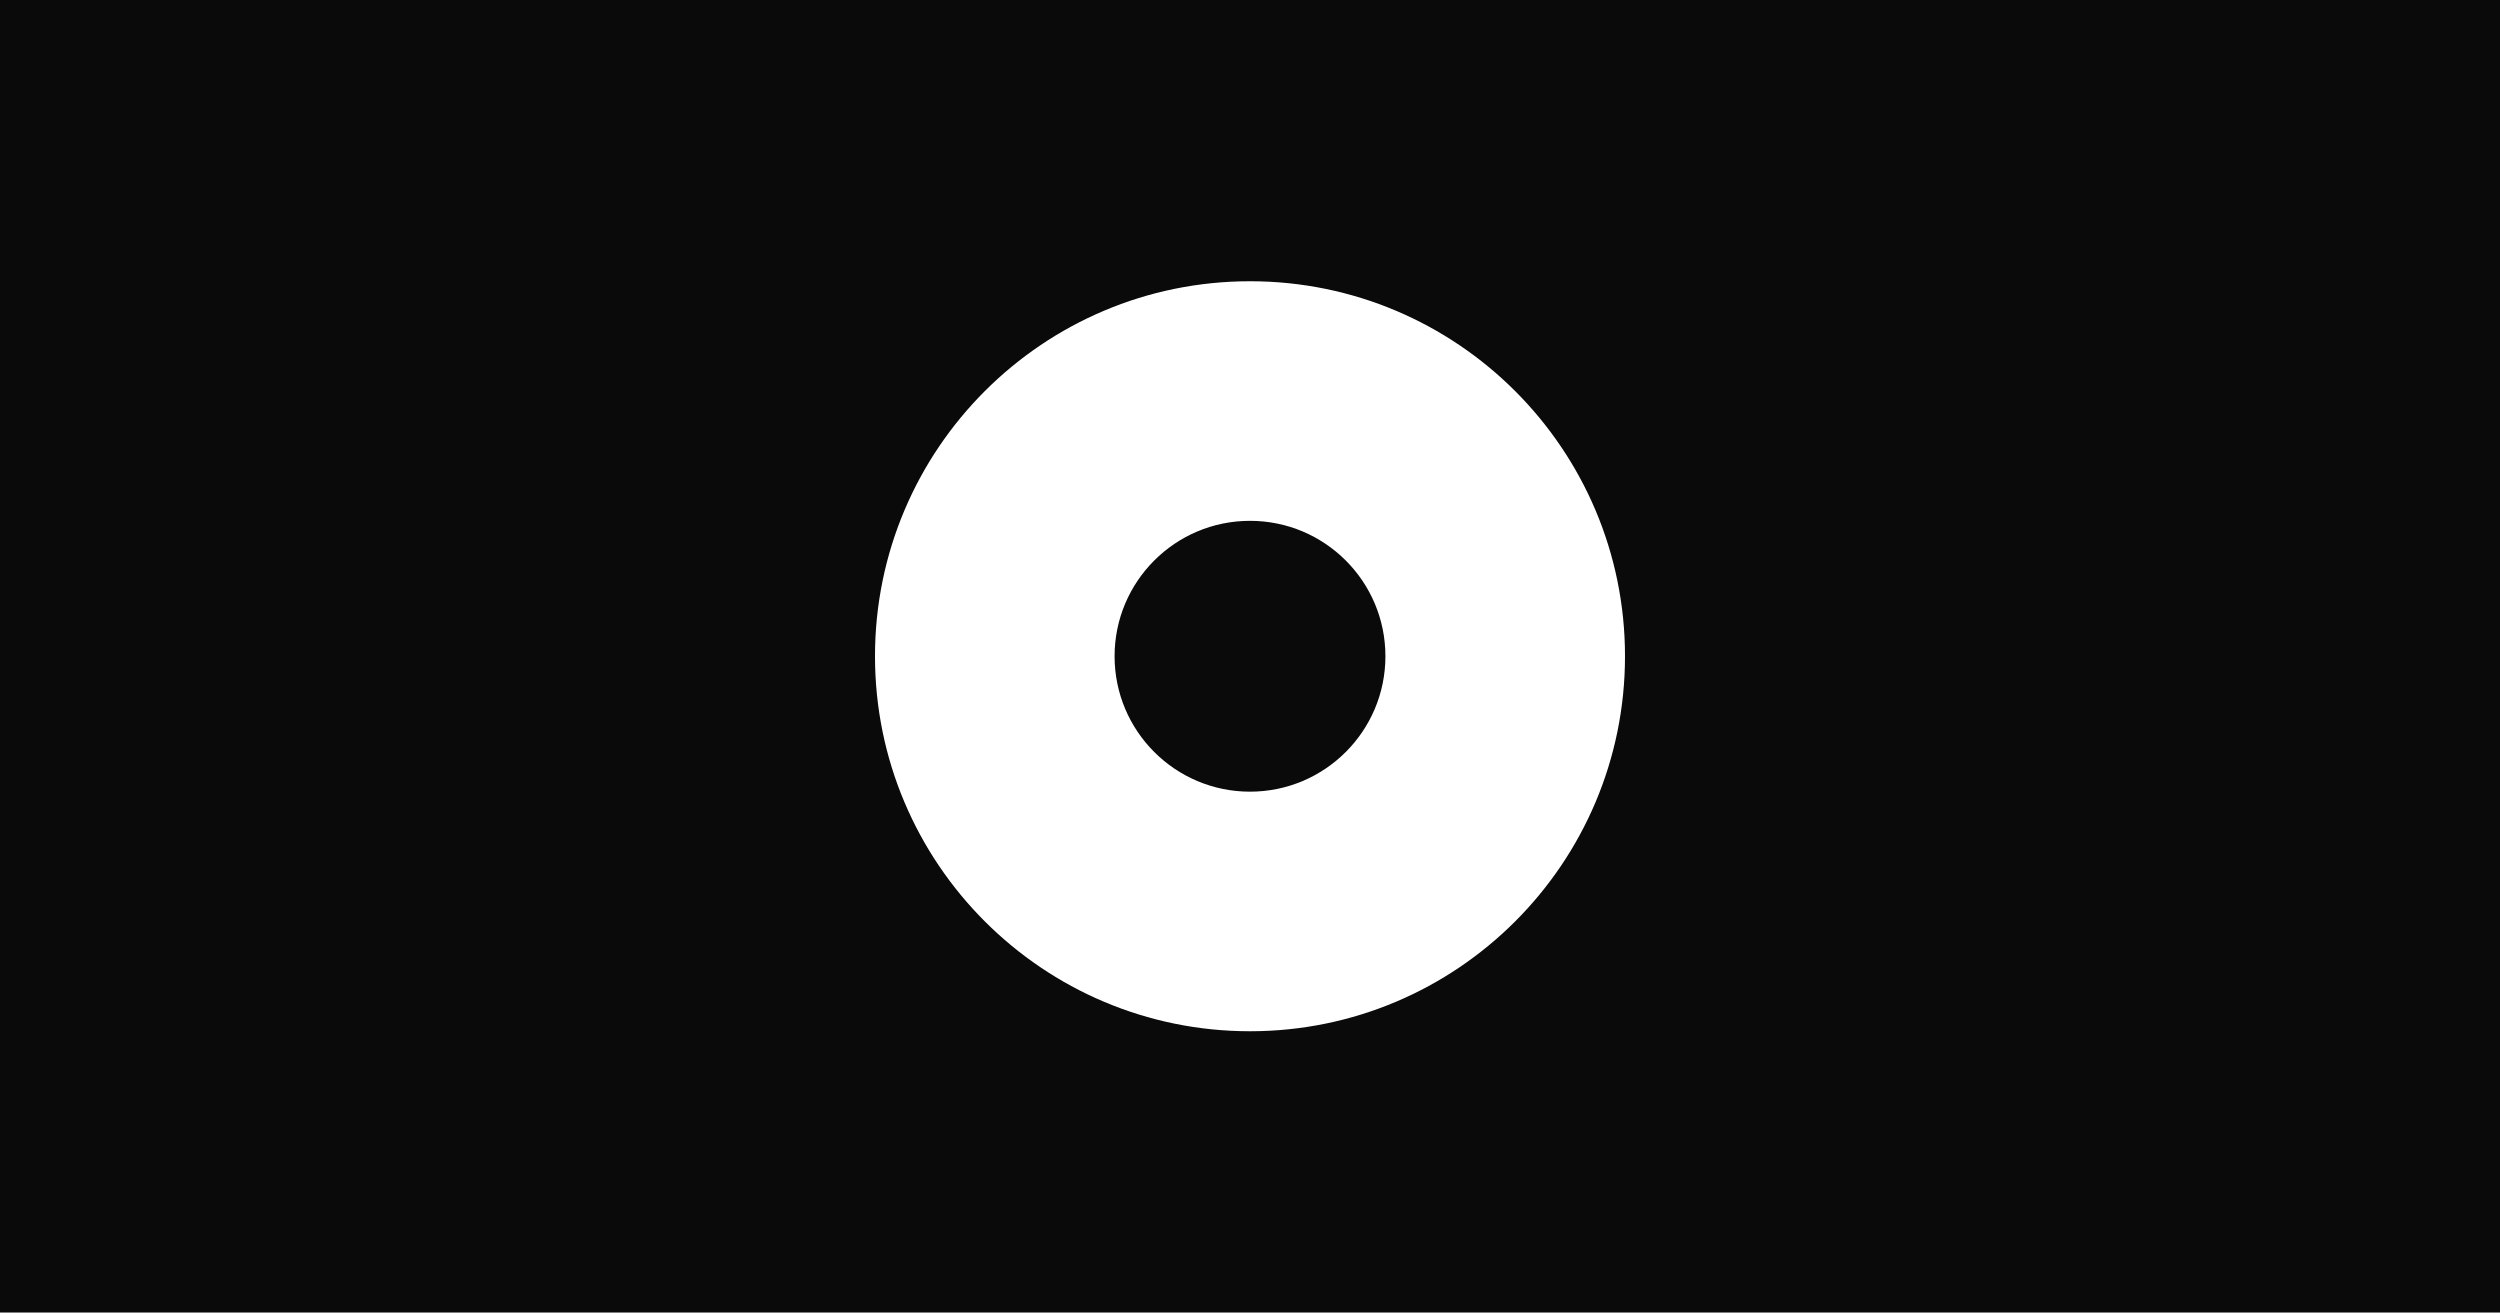
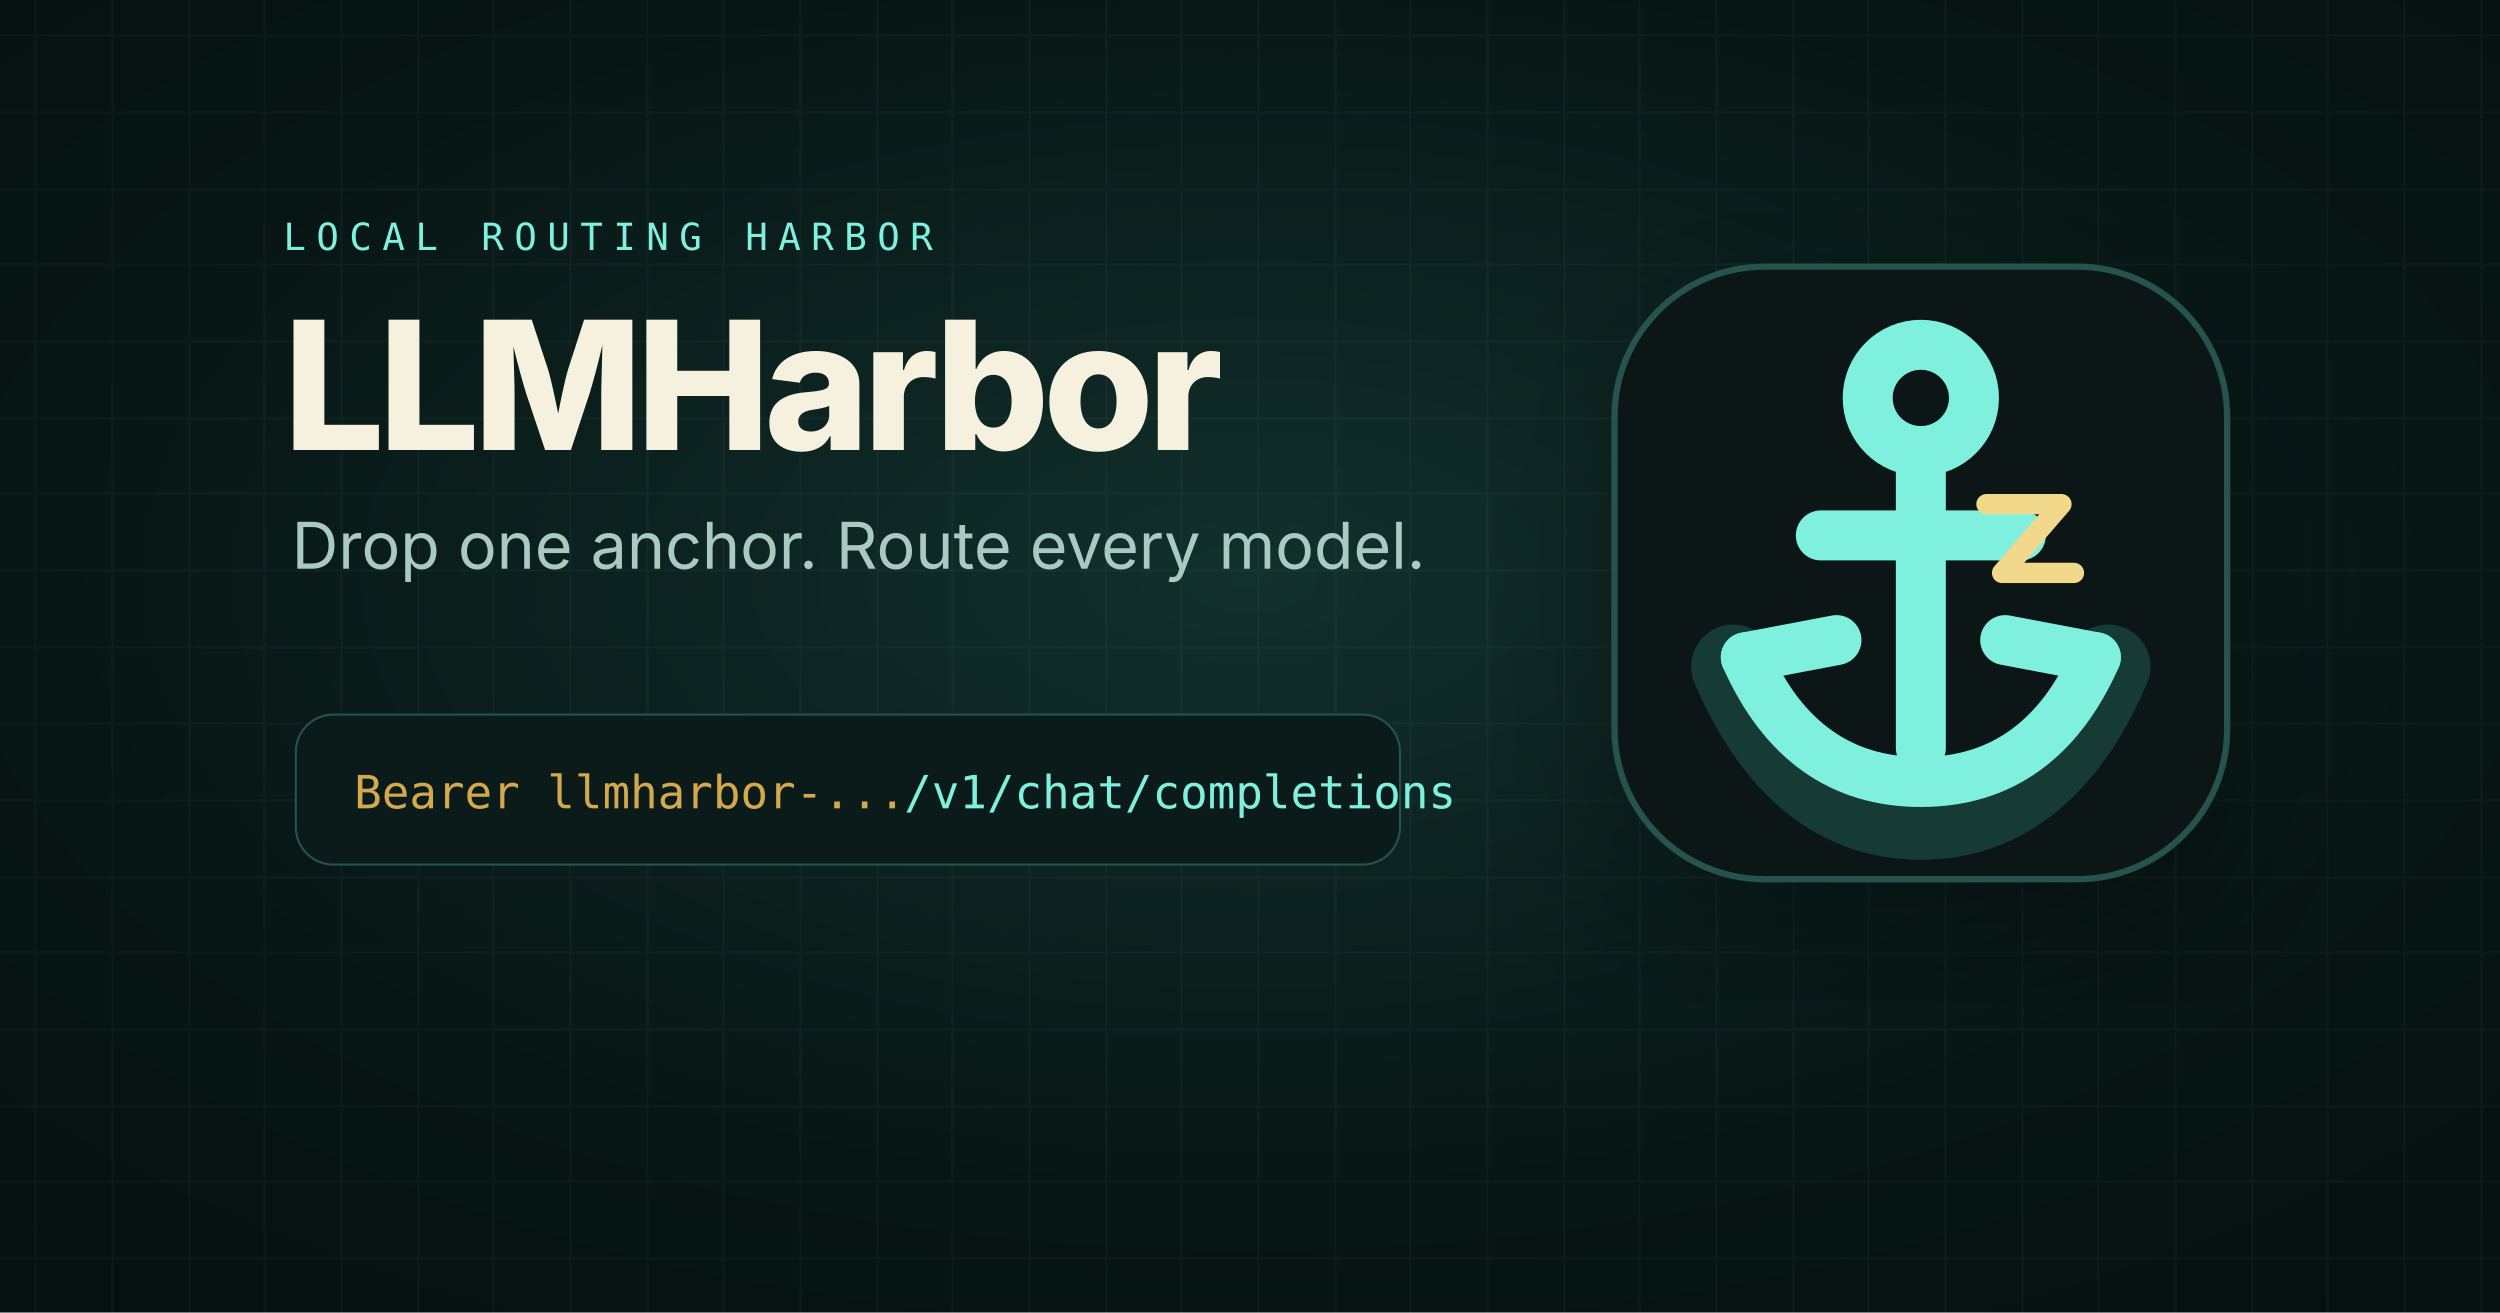
- <svg xmlns="http://www.w3.org/2000/svg" viewBox="0 0 1200 630" width="1200" height="630">
-   <rect width="1200" height="630" fill="#0a0a0a" />
-   <g transform="translate(600 315)">
-     <circle r="180" fill="#ffffff" />
-     <circle r="65" fill="#0a0a0a" />
+ <svg xmlns="http://www.w3.org/2000/svg" viewBox="0 0 1200 630" width="1200" height="630" role="img" aria-labelledby="title desc">
+   <defs>
+     <linearGradient id="mark" x1="476" y1="165" x2="706" y2="461" gradientUnits="userSpaceOnUse">
+       <stop offset="0" stop-color="#7FF0DE" />
+       <stop offset="0.5" stop-color="#2AA99B" />
+       <stop offset="1" stop-color="#D4A94E" />
+     </linearGradient>
+     <radialGradient id="bg" cx="50%" cy="44%" r="78%">
+       <stop offset="0" stop-color="#12302C" />
+       <stop offset="0.62" stop-color="#071514" />
+       <stop offset="1" stop-color="#04100F" />
+     </radialGradient>
+     <pattern id="grain" width="110" height="110" patternUnits="userSpaceOnUse">
+       <path d="M0 17h110M0 54h110M0 91h110M17 0v110M54 0v110M91 0v110" stroke="#BCEFE5" stroke-opacity="0.035" stroke-width="1" />
+     </pattern>
+     <filter id="shadow" x="-20%" y="-20%" width="140%" height="140%">
+       <feDropShadow dx="0" dy="22" stdDeviation="28" flood-color="#020B0A" flood-opacity="0.34" />
+     </filter>
+   </defs>
+   <rect width="1200" height="630" fill="url(#bg)" />
+   <rect width="1200" height="630" fill="url(#grain)" />
+   <g transform="translate(136 120)">
+     <text x="0" y="0" fill="#7FF0DE" font-family="ui-monospace, SFMono-Regular, Menlo, monospace" font-size="18" letter-spacing="5">LOCAL ROUTING HARBOR</text>
+     <text x="0" y="96" fill="#F6F1DF" font-family="Geist, Inter, system-ui, sans-serif" font-size="86" font-weight="760" letter-spacing="-3">LLMHarbor</text>
+     <text x="4" y="153" fill="#A9C9C1" font-family="Geist, Inter, system-ui, sans-serif" font-size="31">Drop one anchor. Route every model.</text>
+     <g transform="translate(6 223)" font-family="ui-monospace, SFMono-Regular, Menlo, monospace" font-size="22">
+       <rect width="530" height="72" rx="18" fill="#0B1B19" stroke="#24544D" />
+       <text x="28" y="45" fill="#D4A94E">Bearer llmharbor-...</text>
+       <text x="292" y="45" fill="#7FF0DE">/v1/chat/completions</text>
+     </g>
+   </g>
+   <g transform="translate(775 128) scale(1.5)" filter="url(#shadow)">
+     <rect width="196" height="196" rx="48" fill="#071514" stroke="#25534C" stroke-width="2" />
+     <path d="M38 128c13.8 32.2 34 48.3 60 48.3s46.2-16.1 60-48.3" fill="none" stroke="#183A35" stroke-width="27" stroke-linecap="round" />
+     <g fill="none" stroke="url(#mark)" stroke-width="16" stroke-linecap="round" stroke-linejoin="round">
+       <circle cx="98" cy="42" r="17" />
+       <path d="M98 60v94" />
+       <path d="M66 86h64" />
+       <path d="M42 125c11.8 26.6 30.5 39.9 56 39.9s44.2-13.3 56-39.9" />
+       <path d="M42 125l29-5.5" />
+       <path d="M154 125l-29-5.5" />
+     </g>
+     <path d="M119 76h24l-19 22h23" fill="none" stroke="#F2D88B" stroke-width="6.5" stroke-linecap="round" stroke-linejoin="round" />
  </g>
</svg>
